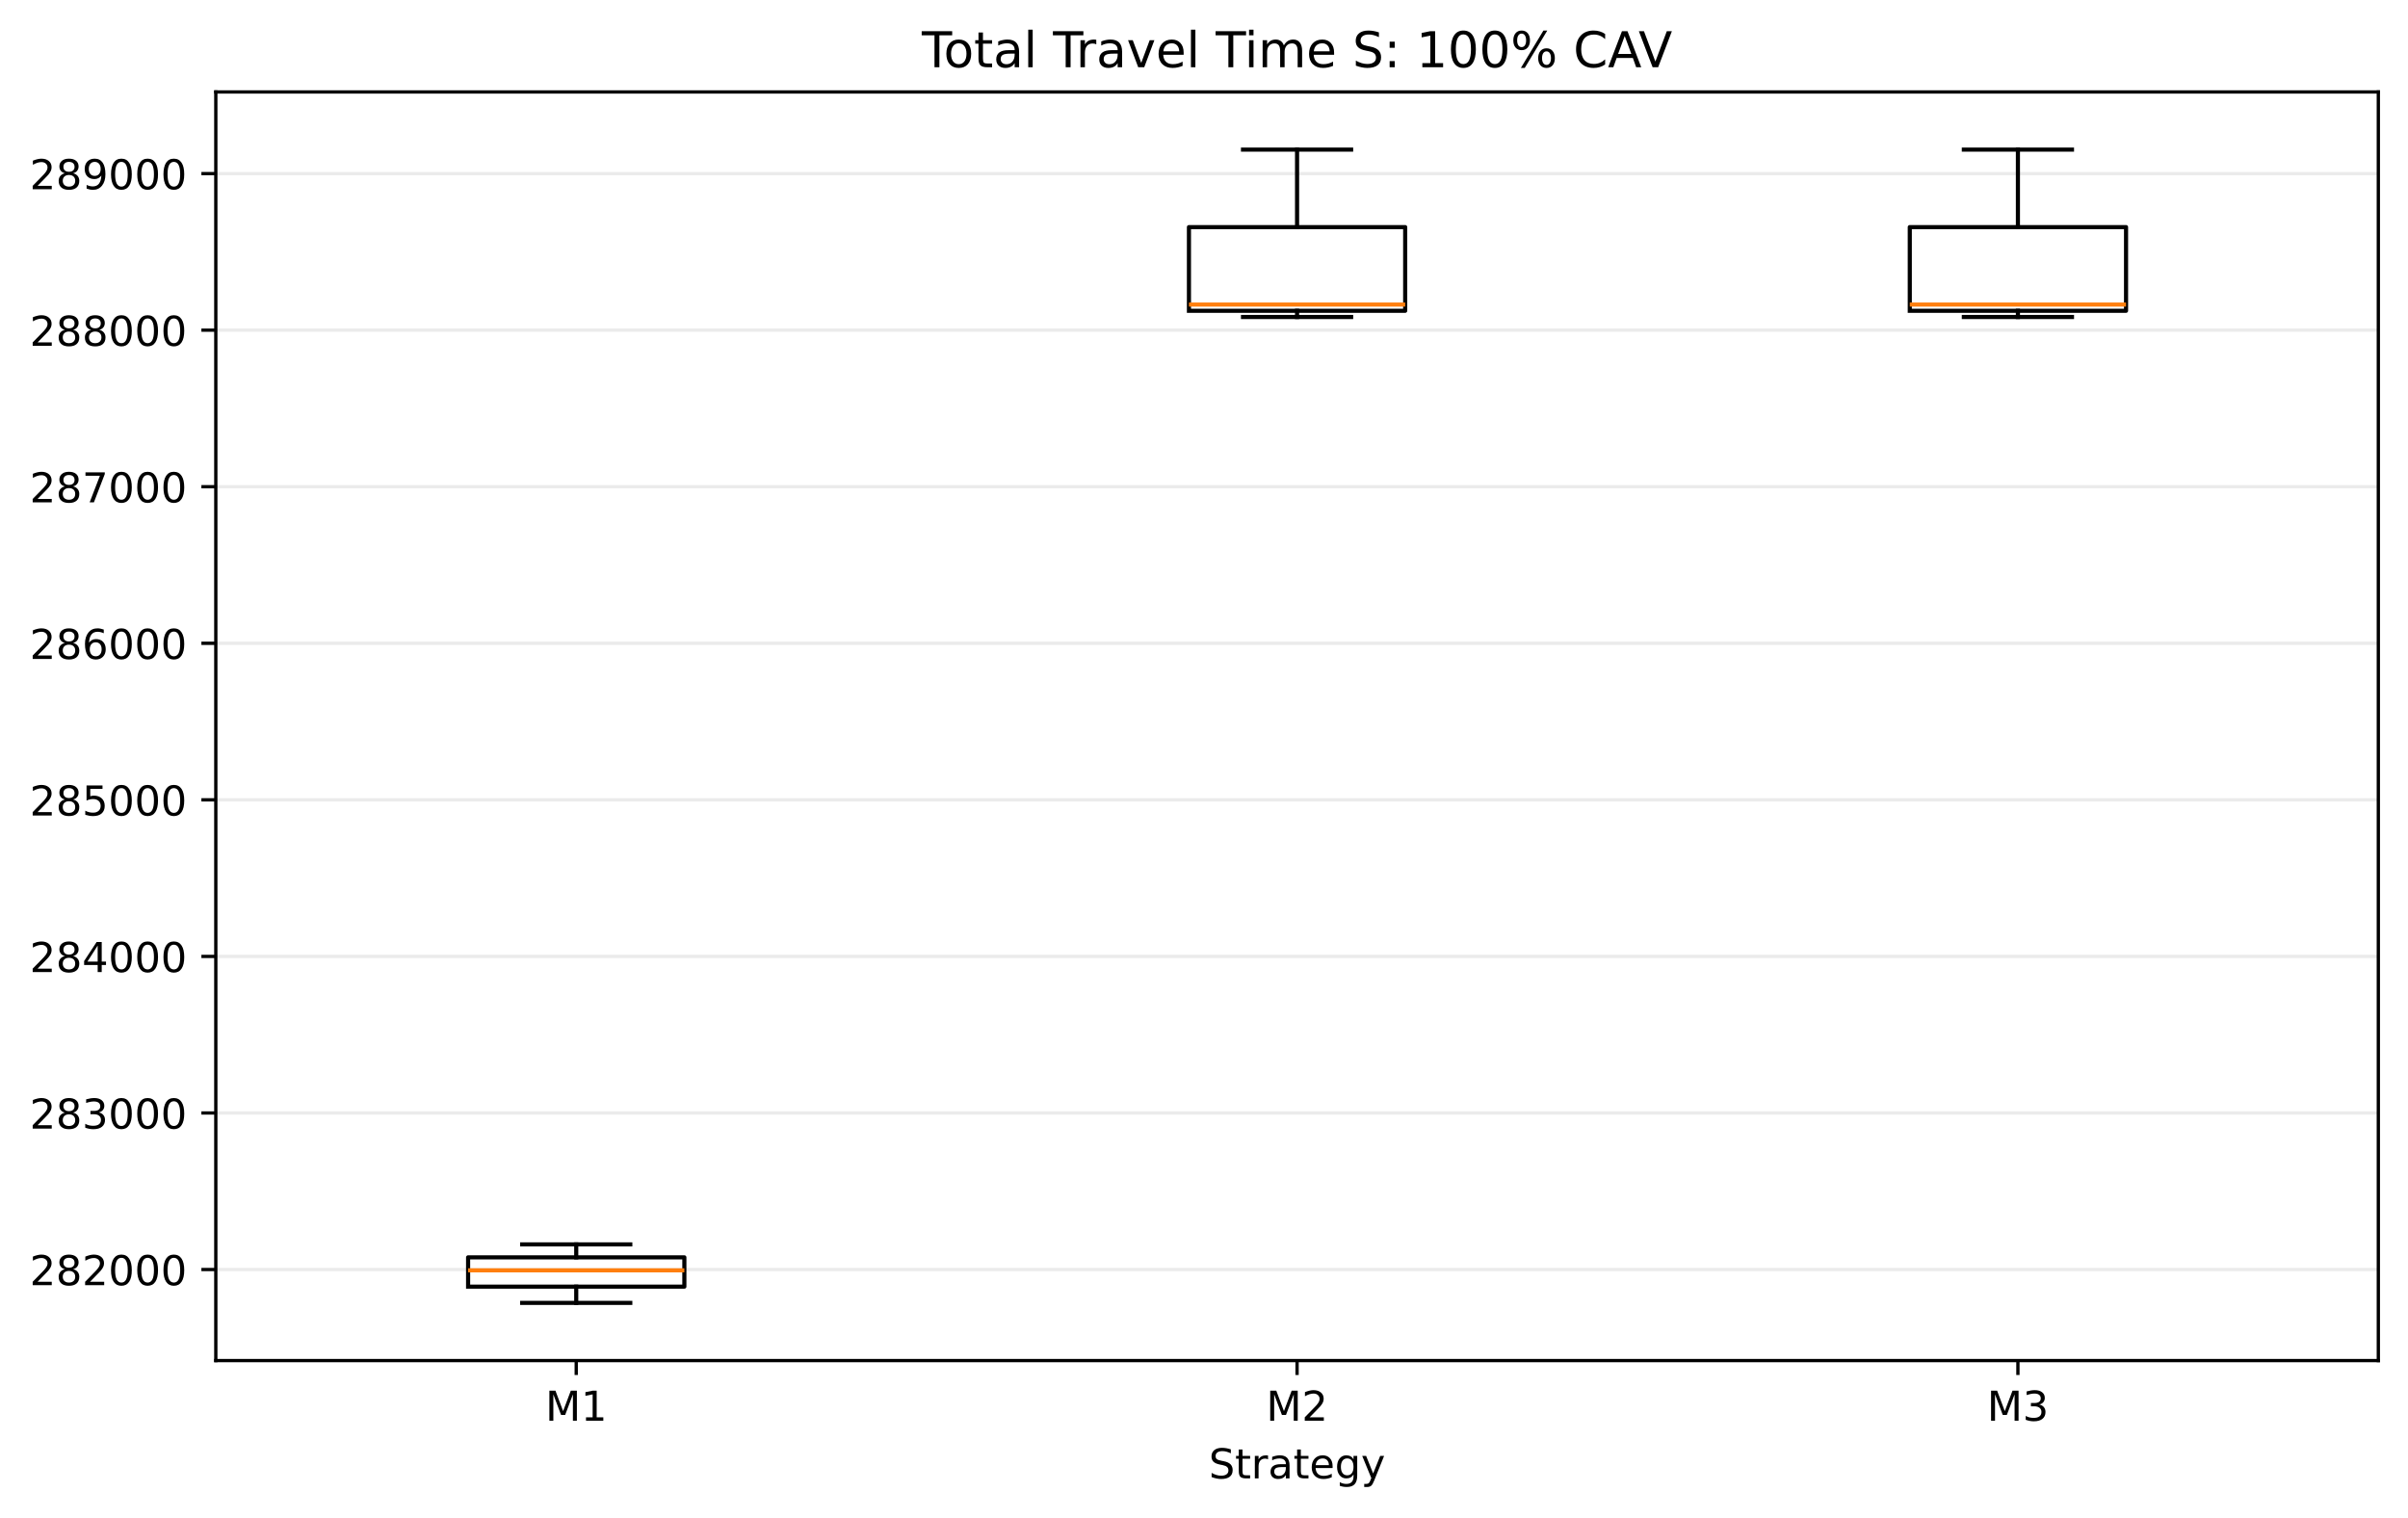
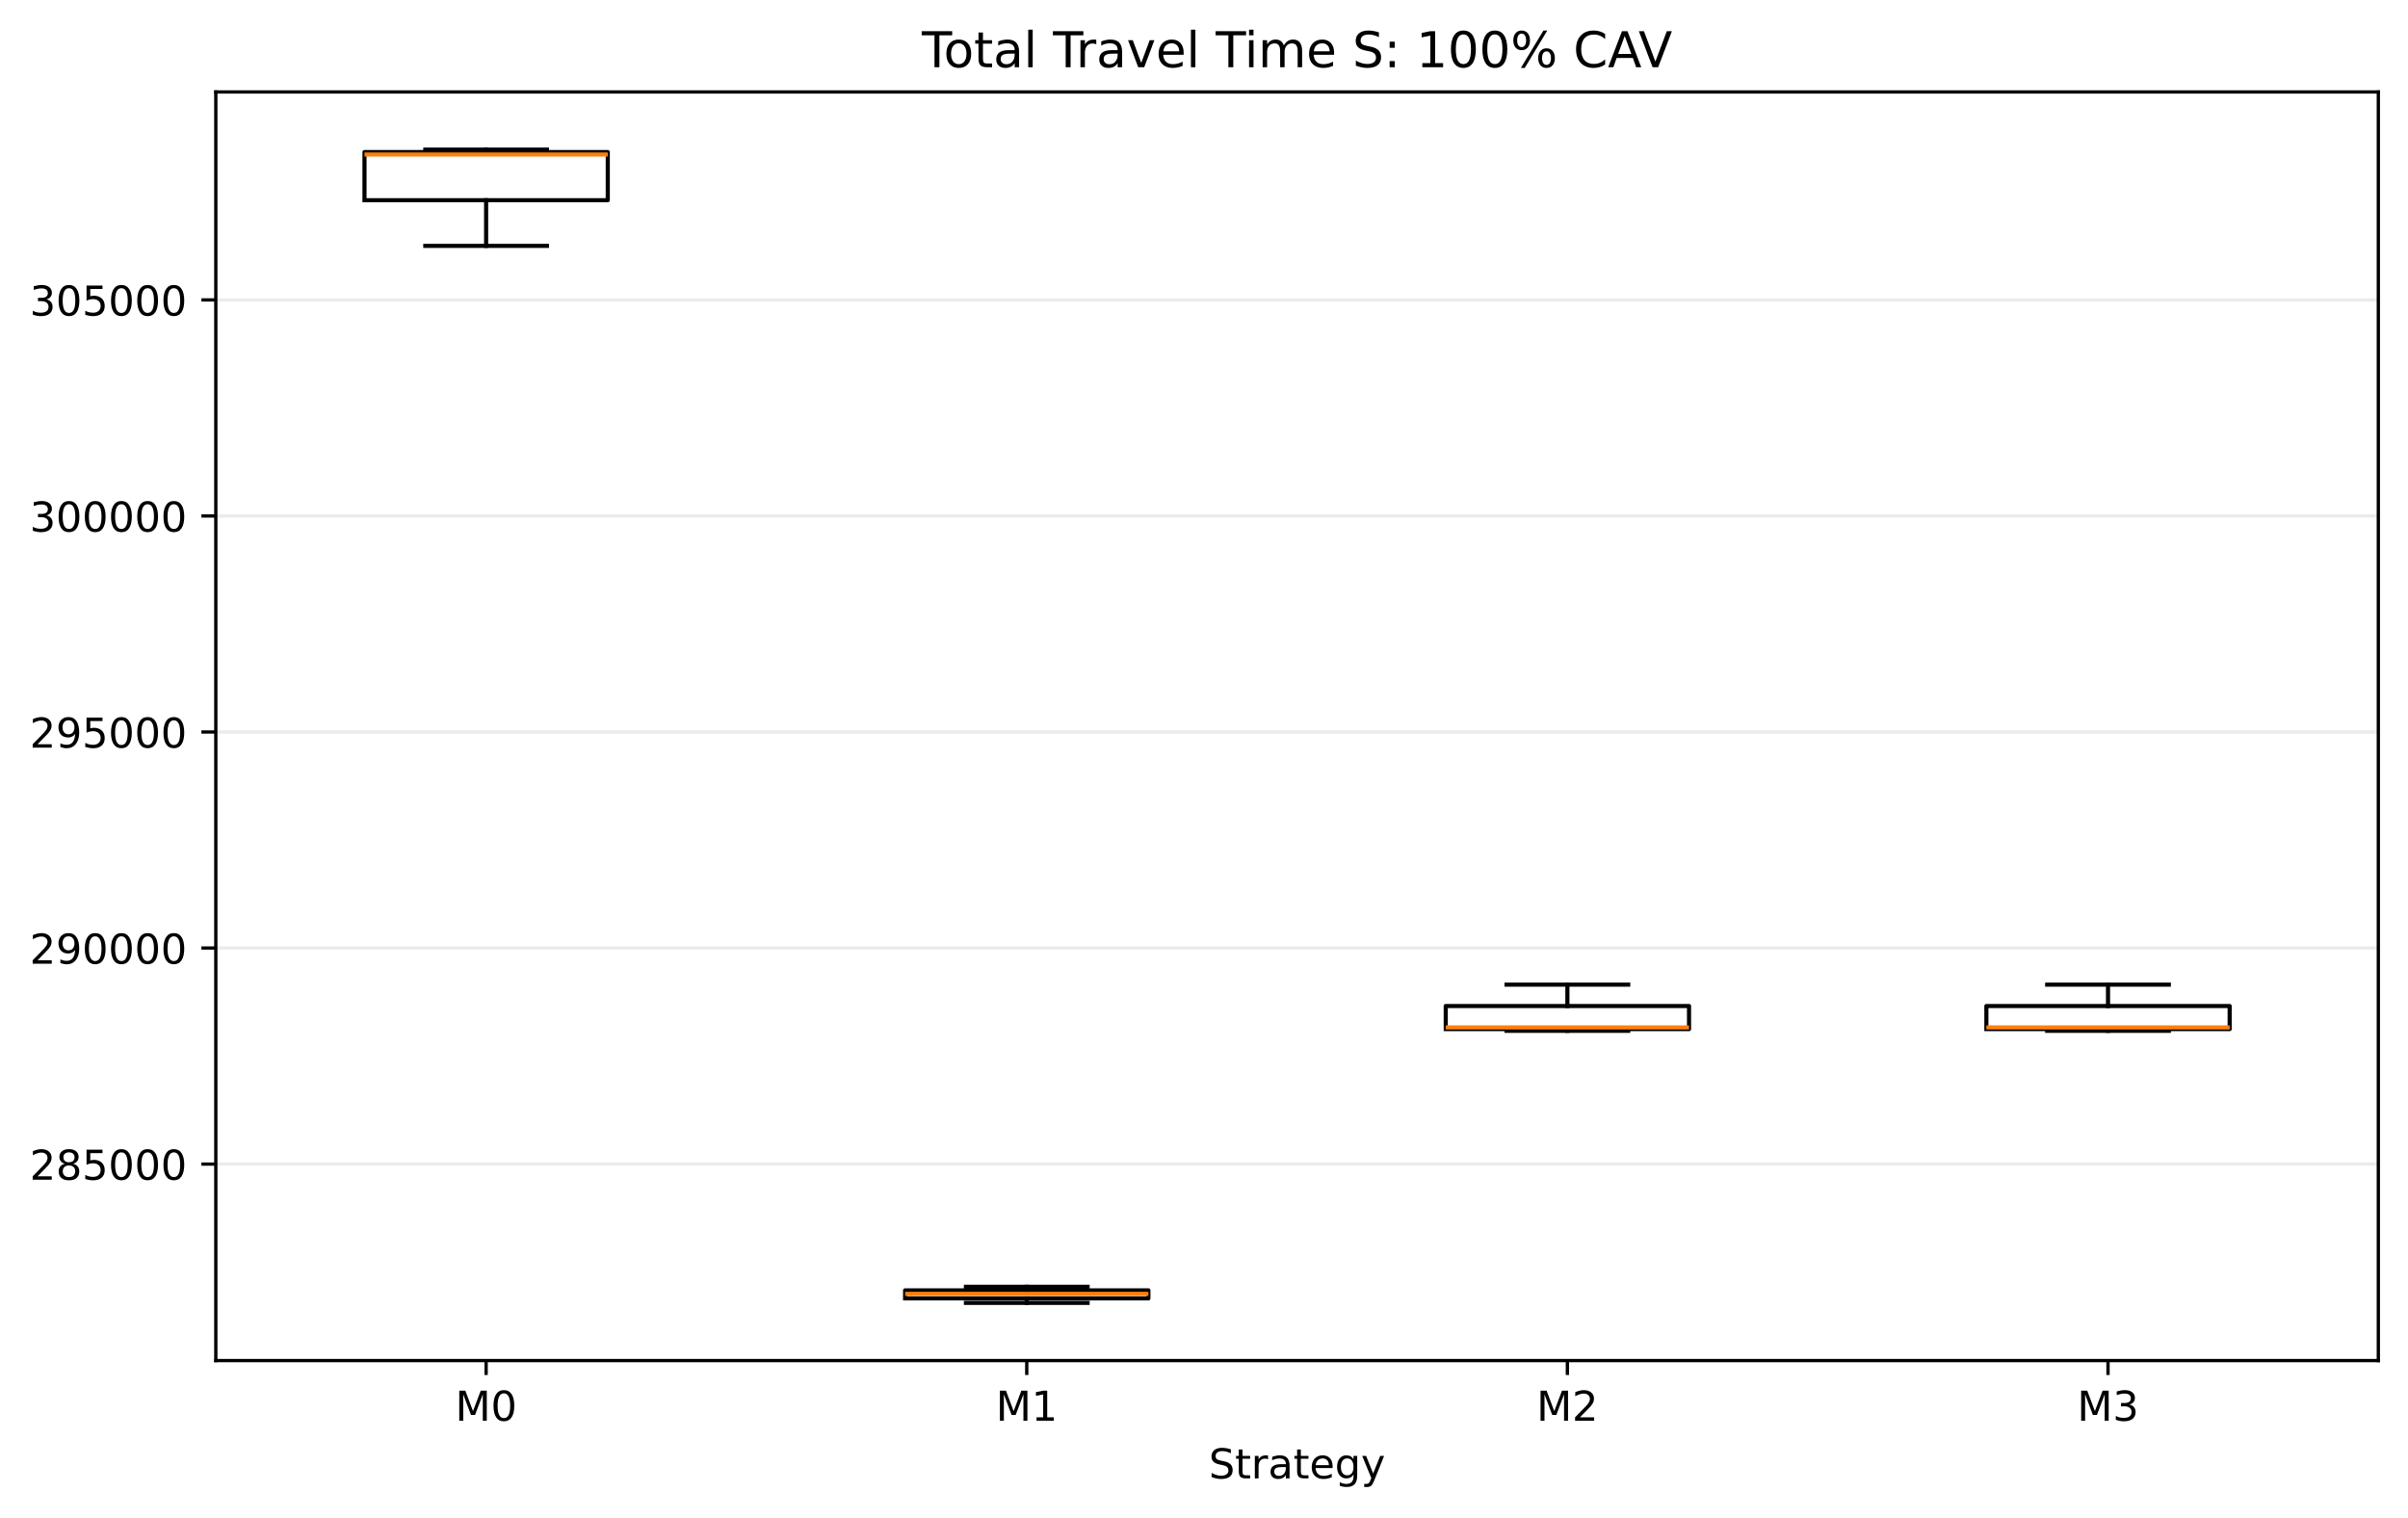
<svg xmlns="http://www.w3.org/2000/svg" xmlns:xlink="http://www.w3.org/1999/xlink" width="584.4pt" height="368.4pt" viewBox="0 0 584.4 368.4" version="1.1">
  <defs>
    <style type="text/css">*{stroke-linejoin: round; stroke-linecap: butt}</style>
  </defs>
  <g id="figure_1">
    <g id="patch_1">
      <path d="M 0 368.4  L 584.4 368.4  L 584.4 0  L 0 0  z " style="fill: #ffffff" />
    </g>
    <g id="axes_1">
      <g id="patch_2">
        <path d="M 52.375 330.2  L 577.2 330.2  L 577.2 22.318  L 52.375 22.318  z " style="fill: #ffffff" />
      </g>
      <g id="matplotlib.axis_1">
        <g id="xtick_1">
          <g id="line2d_1">
            <defs>
-               <path id="mdc17bf2f24" d="M 0 0  L 0 3.5  " style="stroke: #000000; stroke-width: 0.8" />
+               <path id="m4b71c9ece1" d="M 0 0  L 0 3.5  " style="stroke: #000000; stroke-width: 0.8" />
            </defs>
            <g>
-               <use xlink:href="#mdc17bf2f24" x="139.846" y="330.2" style="stroke: #000000; stroke-width: 0.8" />
+               <use xlink:href="#m4b71c9ece1" x="117.978" y="330.2" style="stroke: #000000; stroke-width: 0.8" />
            </g>
          </g>
          <g id="text_1">
-             <g transform="translate(132.3504 344.7972) scale(0.1 -0.1)">
+             <g transform="translate(110.4828 344.7972) scale(0.1 -0.1)">
              <defs>
                <path id="DejaVuSans-30" d="M 628 4666  L 1569 4666  L 2759 1491  L 3956 4666  L 4897 4666  L 4897 0  L 4281 0  L 4281 4097  L 3078 897  L 2444 897  L 1241 4097  L 1241 0  L 628 0  L 628 4666  z " transform="scale(0.015625)" />
+                 <path id="DejaVuSans-13" d="M 2034 4250  Q 1547 4250 1301 3770  Q 1056 3291 1056 2328  Q 1056 1369 1301 889  Q 1547 409 2034 409  Q 2525 409 2770 889  Q 3016 1369 3016 2328  Q 3016 3291 2770 3770  Q 2525 4250 2034 4250  z M 2034 4750  Q 2819 4750 3233 4129  Q 3647 3509 3647 2328  Q 3647 1150 3233 529  Q 2819 -91 2034 -91  Q 1250 -91 836 529  Q 422 1150 422 2328  Q 422 3509 836 4129  Q 1250 4750 2034 4750  z " transform="scale(0.015625)" />
+               </defs>
+               <use xlink:href="#DejaVuSans-30" />
+               <use xlink:href="#DejaVuSans-13" transform="translate(86.28125 0)" />
+             </g>
+           </g>
+         </g>
+         <g id="xtick_2">
+           <g id="line2d_2">
+             <g>
+               <use xlink:href="#m4b71c9ece1" x="249.184" y="330.2" style="stroke: #000000; stroke-width: 0.8" />
+             </g>
+           </g>
+           <g id="text_2">
+             <g transform="translate(241.6889 344.7972) scale(0.1 -0.1)">
+               <defs>
                <path id="DejaVuSans-14" d="M 794 531  L 1825 531  L 1825 4091  L 703 3866  L 703 4441  L 1819 4666  L 2450 4666  L 2450 531  L 3481 531  L 3481 0  L 794 0  L 794 531  z " transform="scale(0.015625)" />
              </defs>
              <use xlink:href="#DejaVuSans-30" />
              <use xlink:href="#DejaVuSans-14" transform="translate(86.28125 0)" />
            </g>
          </g>
        </g>
-         <g id="xtick_2">
-           <g id="line2d_2">
-             <g>
-               <use xlink:href="#mdc17bf2f24" x="314.787" y="330.2" style="stroke: #000000; stroke-width: 0.8" />
-             </g>
-           </g>
-           <g id="text_2">
-             <g transform="translate(307.2919 344.7972) scale(0.1 -0.1)">
+         <g id="xtick_3">
+           <g id="line2d_3">
+             <g>
+               <use xlink:href="#m4b71c9ece1" x="380.39" y="330.2" style="stroke: #000000; stroke-width: 0.8" />
+             </g>
+           </g>
+           <g id="text_3">
+             <g transform="translate(372.895 344.7972) scale(0.1 -0.1)">
              <defs>
                <path id="DejaVuSans-15" d="M 1228 531  L 3431 531  L 3431 0  L 469 0  L 469 531  Q 828 903 1448 1529  Q 2069 2156 2228 2338  Q 2531 2678 2651 2914  Q 2772 3150 2772 3378  Q 2772 3750 2511 3984  Q 2250 4219 1831 4219  Q 1534 4219 1204 4116  Q 875 4013 500 3803  L 500 4441  Q 881 4594 1212 4672  Q 1544 4750 1819 4750  Q 2544 4750 2975 4387  Q 3406 4025 3406 3419  Q 3406 3131 3298 2873  Q 3191 2616 2906 2266  Q 2828 2175 2409 1742  Q 1991 1309 1228 531  z " transform="scale(0.015625)" />
              </defs>
              <use xlink:href="#DejaVuSans-30" />
              <use xlink:href="#DejaVuSans-15" transform="translate(86.28125 0)" />
            </g>
          </g>
        </g>
-         <g id="xtick_3">
-           <g id="line2d_3">
-             <g>
-               <use xlink:href="#mdc17bf2f24" x="489.729" y="330.2" style="stroke: #000000; stroke-width: 0.8" />
-             </g>
-           </g>
-           <g id="text_3">
-             <g transform="translate(482.2335 344.7972) scale(0.1 -0.1)">
+         <g id="xtick_4">
+           <g id="line2d_4">
+             <g>
+               <use xlink:href="#m4b71c9ece1" x="511.596" y="330.2" style="stroke: #000000; stroke-width: 0.8" />
+             </g>
+           </g>
+           <g id="text_4">
+             <g transform="translate(504.1011 344.7972) scale(0.1 -0.1)">
              <defs>
                <path id="DejaVuSans-16" d="M 2597 2516  Q 3050 2419 3304 2112  Q 3559 1806 3559 1356  Q 3559 666 3084 287  Q 2609 -91 1734 -91  Q 1441 -91 1130 -33  Q 819 25 488 141  L 488 750  Q 750 597 1062 519  Q 1375 441 1716 441  Q 2309 441 2620 675  Q 2931 909 2931 1356  Q 2931 1769 2642 2001  Q 2353 2234 1838 2234  L 1294 2234  L 1294 2753  L 1863 2753  Q 2328 2753 2575 2939  Q 2822 3125 2822 3475  Q 2822 3834 2567 4026  Q 2313 4219 1838 4219  Q 1578 4219 1281 4162  Q 984 4106 628 3988  L 628 4550  Q 988 4650 1302 4700  Q 1616 4750 1894 4750  Q 2613 4750 3031 4423  Q 3450 4097 3450 3541  Q 3450 3153 3228 2886  Q 3006 2619 2597 2516  z " transform="scale(0.015625)" />
              </defs>
              <use xlink:href="#DejaVuSans-30" />
              <use xlink:href="#DejaVuSans-16" transform="translate(86.28125 0)" />
            </g>
          </g>
        </g>
-         <g id="text_4">
+         <g id="text_5">
          <g transform="translate(293.363 358.7972) scale(0.1 -0.1)">
            <defs>
              <path id="DejaVuSans-36" d="M 3425 4513  L 3425 3897  Q 3066 4069 2747 4153  Q 2428 4238 2131 4238  Q 1616 4238 1336 4038  Q 1056 3838 1056 3469  Q 1056 3159 1242 3001  Q 1428 2844 1947 2747  L 2328 2669  Q 3034 2534 3370 2195  Q 3706 1856 3706 1288  Q 3706 609 3251 259  Q 2797 -91 1919 -91  Q 1588 -91 1214 -16  Q 841 59 441 206  L 441 856  Q 825 641 1194 531  Q 1563 422 1919 422  Q 2459 422 2753 634  Q 3047 847 3047 1241  Q 3047 1584 2836 1778  Q 2625 1972 2144 2069  L 1759 2144  Q 1053 2284 737 2584  Q 422 2884 422 3419  Q 422 4038 858 4394  Q 1294 4750 2059 4750  Q 2388 4750 2728 4690  Q 3069 4631 3425 4513  z " transform="scale(0.015625)" />
              <path id="DejaVuSans-57" d="M 1172 4494  L 1172 3500  L 2356 3500  L 2356 3053  L 1172 3053  L 1172 1153  Q 1172 725 1289 603  Q 1406 481 1766 481  L 2356 481  L 2356 0  L 1766 0  Q 1100 0 847 248  Q 594 497 594 1153  L 594 3053  L 172 3053  L 172 3500  L 594 3500  L 594 4494  L 1172 4494  z " transform="scale(0.015625)" />
              <path id="DejaVuSans-55" d="M 2631 2963  Q 2534 3019 2420 3045  Q 2306 3072 2169 3072  Q 1681 3072 1420 2755  Q 1159 2438 1159 1844  L 1159 0  L 581 0  L 581 3500  L 1159 3500  L 1159 2956  Q 1341 3275 1631 3429  Q 1922 3584 2338 3584  Q 2397 3584 2469 3576  Q 2541 3569 2628 3553  L 2631 2963  z " transform="scale(0.015625)" />
              <path id="DejaVuSans-44" d="M 2194 1759  Q 1497 1759 1228 1600  Q 959 1441 959 1056  Q 959 750 1161 570  Q 1363 391 1709 391  Q 2188 391 2477 730  Q 2766 1069 2766 1631  L 2766 1759  L 2194 1759  z M 3341 1997  L 3341 0  L 2766 0  L 2766 531  Q 2569 213 2275 61  Q 1981 -91 1556 -91  Q 1019 -91 701 211  Q 384 513 384 1019  Q 384 1609 779 1909  Q 1175 2209 1959 2209  L 2766 2209  L 2766 2266  Q 2766 2663 2505 2880  Q 2244 3097 1772 3097  Q 1472 3097 1187 3025  Q 903 2953 641 2809  L 641 3341  Q 956 3463 1253 3523  Q 1550 3584 1831 3584  Q 2591 3584 2966 3190  Q 3341 2797 3341 1997  z " transform="scale(0.015625)" />
              <path id="DejaVuSans-48" d="M 3597 1894  L 3597 1613  L 953 1613  Q 991 1019 1311 708  Q 1631 397 2203 397  Q 2534 397 2845 478  Q 3156 559 3463 722  L 3463 178  Q 3153 47 2828 -22  Q 2503 -91 2169 -91  Q 1331 -91 842 396  Q 353 884 353 1716  Q 353 2575 817 3079  Q 1281 3584 2069 3584  Q 2775 3584 3186 3129  Q 3597 2675 3597 1894  z M 3022 2063  Q 3016 2534 2758 2815  Q 2500 3097 2075 3097  Q 1594 3097 1305 2825  Q 1016 2553 972 2059  L 3022 2063  z " transform="scale(0.015625)" />
              <path id="DejaVuSans-4a" d="M 2906 1791  Q 2906 2416 2648 2759  Q 2391 3103 1925 3103  Q 1463 3103 1205 2759  Q 947 2416 947 1791  Q 947 1169 1205 825  Q 1463 481 1925 481  Q 2391 481 2648 825  Q 2906 1169 2906 1791  z M 3481 434  Q 3481 -459 3084 -895  Q 2688 -1331 1869 -1331  Q 1566 -1331 1297 -1286  Q 1028 -1241 775 -1147  L 775 -588  Q 1028 -725 1275 -790  Q 1522 -856 1778 -856  Q 2344 -856 2625 -561  Q 2906 -266 2906 331  L 2906 616  Q 2728 306 2450 153  Q 2172 0 1784 0  Q 1141 0 747 490  Q 353 981 353 1791  Q 353 2603 747 3093  Q 1141 3584 1784 3584  Q 2172 3584 2450 3431  Q 2728 3278 2906 2969  L 2906 3500  L 3481 3500  L 3481 434  z " transform="scale(0.015625)" />
              <path id="DejaVuSans-5c" d="M 2059 -325  Q 1816 -950 1584 -1140  Q 1353 -1331 966 -1331  L 506 -1331  L 506 -850  L 844 -850  Q 1081 -850 1212 -737  Q 1344 -625 1503 -206  L 1606 56  L 191 3500  L 800 3500  L 1894 763  L 2988 3500  L 3597 3500  L 2059 -325  z " transform="scale(0.015625)" />
            </defs>
            <use xlink:href="#DejaVuSans-36" />
            <use xlink:href="#DejaVuSans-57" transform="translate(63.48438 0)" />
            <use xlink:href="#DejaVuSans-55" transform="translate(102.6875 0)" />
            <use xlink:href="#DejaVuSans-44" transform="translate(143.7969 0)" />
            <use xlink:href="#DejaVuSans-57" transform="translate(205.0781 0)" />
            <use xlink:href="#DejaVuSans-48" transform="translate(244.2812 0)" />
            <use xlink:href="#DejaVuSans-4a" transform="translate(305.8125 0)" />
            <use xlink:href="#DejaVuSans-5c" transform="translate(369.2969 0)" />
          </g>
        </g>
      </g>
      <g id="matplotlib.axis_2">
        <g id="ytick_1">
-           <g id="line2d_4">
-             <path d="M 52.375 308.104  L 577.2 308.104  " clip-path="url(#p8e5285bf20)" style="fill: none; stroke: #b0b0b0; stroke-opacity: 0.25; stroke-width: 0.8; stroke-linecap: square" />
-           </g>
          <g id="line2d_5">
+             <path d="M 52.375 282.511  L 577.2 282.511  " clip-path="url(#pd76d0dee47)" style="fill: none; stroke: #b0b0b0; stroke-opacity: 0.25; stroke-width: 0.8; stroke-linecap: square" />
+           </g>
+           <g id="line2d_6">
            <defs>
-               <path id="m9ca80aa35e" d="M 0 0  L -3.5 0  " style="stroke: #000000; stroke-width: 0.8" />
+               <path id="m7d8907fee6" d="M 0 0  L -3.5 0  " style="stroke: #000000; stroke-width: 0.8" />
            </defs>
            <g>
-               <use xlink:href="#m9ca80aa35e" x="52.375" y="308.104" style="stroke: #000000; stroke-width: 0.8" />
-             </g>
-           </g>
-           <g id="text_5">
-             <g transform="translate(7.2 311.9029) scale(0.1 -0.1)">
+               <use xlink:href="#m7d8907fee6" x="52.375" y="282.511" style="stroke: #000000; stroke-width: 0.8" />
+             </g>
+           </g>
+           <g id="text_6">
+             <g transform="translate(7.2 286.3094) scale(0.1 -0.1)">
              <defs>
                <path id="DejaVuSans-1b" d="M 2034 2216  Q 1584 2216 1326 1975  Q 1069 1734 1069 1313  Q 1069 891 1326 650  Q 1584 409 2034 409  Q 2484 409 2743 651  Q 3003 894 3003 1313  Q 3003 1734 2745 1975  Q 2488 2216 2034 2216  z M 1403 2484  Q 997 2584 770 2862  Q 544 3141 544 3541  Q 544 4100 942 4425  Q 1341 4750 2034 4750  Q 2731 4750 3128 4425  Q 3525 4100 3525 3541  Q 3525 3141 3298 2862  Q 3072 2584 2669 2484  Q 3125 2378 3379 2068  Q 3634 1759 3634 1313  Q 3634 634 3220 271  Q 2806 -91 2034 -91  Q 1263 -91 848 271  Q 434 634 434 1313  Q 434 1759 690 2068  Q 947 2378 1403 2484  z M 1172 3481  Q 1172 3119 1398 2916  Q 1625 2713 2034 2713  Q 2441 2713 2670 2916  Q 2900 3119 2900 3481  Q 2900 3844 2670 4047  Q 2441 4250 2034 4250  Q 1625 4250 1398 4047  Q 1172 3844 1172 3481  z " transform="scale(0.015625)" />
-                 <path id="DejaVuSans-13" d="M 2034 4250  Q 1547 4250 1301 3770  Q 1056 3291 1056 2328  Q 1056 1369 1301 889  Q 1547 409 2034 409  Q 2525 409 2770 889  Q 3016 1369 3016 2328  Q 3016 3291 2770 3770  Q 2525 4250 2034 4250  z M 2034 4750  Q 2819 4750 3233 4129  Q 3647 3509 3647 2328  Q 3647 1150 3233 529  Q 2819 -91 2034 -91  Q 1250 -91 836 529  Q 422 1150 422 2328  Q 422 3509 836 4129  Q 1250 4750 2034 4750  z " transform="scale(0.015625)" />
-               </defs>
-               <use xlink:href="#DejaVuSans-15" />
-               <use xlink:href="#DejaVuSans-1b" transform="translate(63.625 0)" />
-               <use xlink:href="#DejaVuSans-15" transform="translate(127.25 0)" />
-               <use xlink:href="#DejaVuSans-13" transform="translate(190.875 0)" />
-               <use xlink:href="#DejaVuSans-13" transform="translate(254.5 0)" />
-               <use xlink:href="#DejaVuSans-13" transform="translate(318.125 0)" />
-             </g>
-           </g>
-         </g>
-         <g id="ytick_2">
-           <g id="line2d_6">
-             <path d="M 52.375 270.108  L 577.2 270.108  " clip-path="url(#p8e5285bf20)" style="fill: none; stroke: #b0b0b0; stroke-opacity: 0.25; stroke-width: 0.8; stroke-linecap: square" />
-           </g>
-           <g id="line2d_7">
-             <g>
-               <use xlink:href="#m9ca80aa35e" x="52.375" y="270.108" style="stroke: #000000; stroke-width: 0.8" />
-             </g>
-           </g>
-           <g id="text_6">
-             <g transform="translate(7.2 273.9066) scale(0.1 -0.1)">
-               <use xlink:href="#DejaVuSans-15" />
-               <use xlink:href="#DejaVuSans-1b" transform="translate(63.625 0)" />
-               <use xlink:href="#DejaVuSans-16" transform="translate(127.25 0)" />
-               <use xlink:href="#DejaVuSans-13" transform="translate(190.875 0)" />
-               <use xlink:href="#DejaVuSans-13" transform="translate(254.5 0)" />
-               <use xlink:href="#DejaVuSans-13" transform="translate(318.125 0)" />
-             </g>
-           </g>
-         </g>
-         <g id="ytick_3">
-           <g id="line2d_8">
-             <path d="M 52.375 232.111  L 577.2 232.111  " clip-path="url(#p8e5285bf20)" style="fill: none; stroke: #b0b0b0; stroke-opacity: 0.25; stroke-width: 0.8; stroke-linecap: square" />
-           </g>
-           <g id="line2d_9">
-             <g>
-               <use xlink:href="#m9ca80aa35e" x="52.375" y="232.111" style="stroke: #000000; stroke-width: 0.8" />
-             </g>
-           </g>
-           <g id="text_7">
-             <g transform="translate(7.2 235.9103) scale(0.1 -0.1)">
-               <defs>
-                 <path id="DejaVuSans-17" d="M 2419 4116  L 825 1625  L 2419 1625  L 2419 4116  z M 2253 4666  L 3047 4666  L 3047 1625  L 3713 1625  L 3713 1100  L 3047 1100  L 3047 0  L 2419 0  L 2419 1100  L 313 1100  L 313 1709  L 2253 4666  z " transform="scale(0.015625)" />
-               </defs>
-               <use xlink:href="#DejaVuSans-15" />
-               <use xlink:href="#DejaVuSans-1b" transform="translate(63.625 0)" />
-               <use xlink:href="#DejaVuSans-17" transform="translate(127.25 0)" />
-               <use xlink:href="#DejaVuSans-13" transform="translate(190.875 0)" />
-               <use xlink:href="#DejaVuSans-13" transform="translate(254.5 0)" />
-               <use xlink:href="#DejaVuSans-13" transform="translate(318.125 0)" />
-             </g>
-           </g>
-         </g>
-         <g id="ytick_4">
-           <g id="line2d_10">
-             <path d="M 52.375 194.115  L 577.2 194.115  " clip-path="url(#p8e5285bf20)" style="fill: none; stroke: #b0b0b0; stroke-opacity: 0.25; stroke-width: 0.8; stroke-linecap: square" />
-           </g>
-           <g id="line2d_11">
-             <g>
-               <use xlink:href="#m9ca80aa35e" x="52.375" y="194.115" style="stroke: #000000; stroke-width: 0.8" />
-             </g>
-           </g>
-           <g id="text_8">
-             <g transform="translate(7.2 197.914) scale(0.1 -0.1)">
-               <defs>
                <path id="DejaVuSans-18" d="M 691 4666  L 3169 4666  L 3169 4134  L 1269 4134  L 1269 2991  Q 1406 3038 1543 3061  Q 1681 3084 1819 3084  Q 2600 3084 3056 2656  Q 3513 2228 3513 1497  Q 3513 744 3044 326  Q 2575 -91 1722 -91  Q 1428 -91 1123 -41  Q 819 9 494 109  L 494 744  Q 775 591 1075 516  Q 1375 441 1709 441  Q 2250 441 2565 725  Q 2881 1009 2881 1497  Q 2881 1984 2565 2268  Q 2250 2553 1709 2553  Q 1456 2553 1204 2497  Q 953 2441 691 2322  L 691 4666  z " transform="scale(0.015625)" />
              </defs>
              <use xlink:href="#DejaVuSans-15" />
              <use xlink:href="#DejaVuSans-1b" transform="translate(63.625 0)" />
              <use xlink:href="#DejaVuSans-18" transform="translate(127.25 0)" />
              <use xlink:href="#DejaVuSans-13" transform="translate(190.875 0)" />
              <use xlink:href="#DejaVuSans-13" transform="translate(254.5 0)" />
              <use xlink:href="#DejaVuSans-13" transform="translate(318.125 0)" />
            </g>
          </g>
        </g>
+         <g id="ytick_2">
+           <g id="line2d_7">
+             <path d="M 52.375 230.079  L 577.2 230.079  " clip-path="url(#pd76d0dee47)" style="fill: none; stroke: #b0b0b0; stroke-opacity: 0.25; stroke-width: 0.8; stroke-linecap: square" />
+           </g>
+           <g id="line2d_8">
+             <g>
+               <use xlink:href="#m7d8907fee6" x="52.375" y="230.079" style="stroke: #000000; stroke-width: 0.8" />
+             </g>
+           </g>
+           <g id="text_7">
+             <g transform="translate(7.2 233.8782) scale(0.1 -0.1)">
+               <defs>
+                 <path id="DejaVuSans-1c" d="M 703 97  L 703 672  Q 941 559 1184 500  Q 1428 441 1663 441  Q 2288 441 2617 861  Q 2947 1281 2994 2138  Q 2813 1869 2534 1725  Q 2256 1581 1919 1581  Q 1219 1581 811 2004  Q 403 2428 403 3163  Q 403 3881 828 4315  Q 1253 4750 1959 4750  Q 2769 4750 3195 4129  Q 3622 3509 3622 2328  Q 3622 1225 3098 567  Q 2575 -91 1691 -91  Q 1453 -91 1209 -44  Q 966 3 703 97  z M 1959 2075  Q 2384 2075 2632 2365  Q 2881 2656 2881 3163  Q 2881 3666 2632 3958  Q 2384 4250 1959 4250  Q 1534 4250 1286 3958  Q 1038 3666 1038 3163  Q 1038 2656 1286 2365  Q 1534 2075 1959 2075  z " transform="scale(0.015625)" />
+               </defs>
+               <use xlink:href="#DejaVuSans-15" />
+               <use xlink:href="#DejaVuSans-1c" transform="translate(63.625 0)" />
+               <use xlink:href="#DejaVuSans-13" transform="translate(127.25 0)" />
+               <use xlink:href="#DejaVuSans-13" transform="translate(190.875 0)" />
+               <use xlink:href="#DejaVuSans-13" transform="translate(254.5 0)" />
+               <use xlink:href="#DejaVuSans-13" transform="translate(318.125 0)" />
+             </g>
+           </g>
+         </g>
+         <g id="ytick_3">
+           <g id="line2d_9">
+             <path d="M 52.375 177.648  L 577.2 177.648  " clip-path="url(#pd76d0dee47)" style="fill: none; stroke: #b0b0b0; stroke-opacity: 0.25; stroke-width: 0.8; stroke-linecap: square" />
+           </g>
+           <g id="line2d_10">
+             <g>
+               <use xlink:href="#m7d8907fee6" x="52.375" y="177.648" style="stroke: #000000; stroke-width: 0.8" />
+             </g>
+           </g>
+           <g id="text_8">
+             <g transform="translate(7.2 181.4471) scale(0.1 -0.1)">
+               <use xlink:href="#DejaVuSans-15" />
+               <use xlink:href="#DejaVuSans-1c" transform="translate(63.625 0)" />
+               <use xlink:href="#DejaVuSans-18" transform="translate(127.25 0)" />
+               <use xlink:href="#DejaVuSans-13" transform="translate(190.875 0)" />
+               <use xlink:href="#DejaVuSans-13" transform="translate(254.5 0)" />
+               <use xlink:href="#DejaVuSans-13" transform="translate(318.125 0)" />
+             </g>
+           </g>
+         </g>
+         <g id="ytick_4">
+           <g id="line2d_11">
+             <path d="M 52.375 125.217  L 577.2 125.217  " clip-path="url(#pd76d0dee47)" style="fill: none; stroke: #b0b0b0; stroke-opacity: 0.25; stroke-width: 0.8; stroke-linecap: square" />
+           </g>
+           <g id="line2d_12">
+             <g>
+               <use xlink:href="#m7d8907fee6" x="52.375" y="125.217" style="stroke: #000000; stroke-width: 0.8" />
+             </g>
+           </g>
+           <g id="text_9">
+             <g transform="translate(7.2 129.0159) scale(0.1 -0.1)">
+               <use xlink:href="#DejaVuSans-16" />
+               <use xlink:href="#DejaVuSans-13" transform="translate(63.625 0)" />
+               <use xlink:href="#DejaVuSans-13" transform="translate(127.25 0)" />
+               <use xlink:href="#DejaVuSans-13" transform="translate(190.875 0)" />
+               <use xlink:href="#DejaVuSans-13" transform="translate(254.5 0)" />
+               <use xlink:href="#DejaVuSans-13" transform="translate(318.125 0)" />
+             </g>
+           </g>
+         </g>
        <g id="ytick_5">
-           <g id="line2d_12">
-             <path d="M 52.375 156.119  L 577.2 156.119  " clip-path="url(#p8e5285bf20)" style="fill: none; stroke: #b0b0b0; stroke-opacity: 0.25; stroke-width: 0.8; stroke-linecap: square" />
-           </g>
          <g id="line2d_13">
-             <g>
-               <use xlink:href="#m9ca80aa35e" x="52.375" y="156.119" style="stroke: #000000; stroke-width: 0.8" />
-             </g>
-           </g>
-           <g id="text_9">
-             <g transform="translate(7.2 159.9177) scale(0.1 -0.1)">
-               <defs>
-                 <path id="DejaVuSans-19" d="M 2113 2584  Q 1688 2584 1439 2293  Q 1191 2003 1191 1497  Q 1191 994 1439 701  Q 1688 409 2113 409  Q 2538 409 2786 701  Q 3034 994 3034 1497  Q 3034 2003 2786 2293  Q 2538 2584 2113 2584  z M 3366 4563  L 3366 3988  Q 3128 4100 2886 4159  Q 2644 4219 2406 4219  Q 1781 4219 1451 3797  Q 1122 3375 1075 2522  Q 1259 2794 1537 2939  Q 1816 3084 2150 3084  Q 2853 3084 3261 2657  Q 3669 2231 3669 1497  Q 3669 778 3244 343  Q 2819 -91 2113 -91  Q 1303 -91 875 529  Q 447 1150 447 2328  Q 447 3434 972 4092  Q 1497 4750 2381 4750  Q 2619 4750 2861 4703  Q 3103 4656 3366 4563  z " transform="scale(0.015625)" />
-               </defs>
-               <use xlink:href="#DejaVuSans-15" />
-               <use xlink:href="#DejaVuSans-1b" transform="translate(63.625 0)" />
-               <use xlink:href="#DejaVuSans-19" transform="translate(127.25 0)" />
-               <use xlink:href="#DejaVuSans-13" transform="translate(190.875 0)" />
-               <use xlink:href="#DejaVuSans-13" transform="translate(254.5 0)" />
-               <use xlink:href="#DejaVuSans-13" transform="translate(318.125 0)" />
-             </g>
-           </g>
-         </g>
-         <g id="ytick_6">
+             <path d="M 52.375 72.786  L 577.2 72.786  " clip-path="url(#pd76d0dee47)" style="fill: none; stroke: #b0b0b0; stroke-opacity: 0.25; stroke-width: 0.8; stroke-linecap: square" />
+           </g>
          <g id="line2d_14">
-             <path d="M 52.375 118.123  L 577.2 118.123  " clip-path="url(#p8e5285bf20)" style="fill: none; stroke: #b0b0b0; stroke-opacity: 0.25; stroke-width: 0.8; stroke-linecap: square" />
-           </g>
-           <g id="line2d_15">
-             <g>
-               <use xlink:href="#m9ca80aa35e" x="52.375" y="118.123" style="stroke: #000000; stroke-width: 0.8" />
+             <g>
+               <use xlink:href="#m7d8907fee6" x="52.375" y="72.786" style="stroke: #000000; stroke-width: 0.8" />
            </g>
          </g>
          <g id="text_10">
-             <g transform="translate(7.2 121.9214) scale(0.1 -0.1)">
-               <defs>
-                 <path id="DejaVuSans-1a" d="M 525 4666  L 3525 4666  L 3525 4397  L 1831 0  L 1172 0  L 2766 4134  L 525 4134  L 525 4666  z " transform="scale(0.015625)" />
-               </defs>
-               <use xlink:href="#DejaVuSans-15" />
-               <use xlink:href="#DejaVuSans-1b" transform="translate(63.625 0)" />
-               <use xlink:href="#DejaVuSans-1a" transform="translate(127.25 0)" />
-               <use xlink:href="#DejaVuSans-13" transform="translate(190.875 0)" />
-               <use xlink:href="#DejaVuSans-13" transform="translate(254.5 0)" />
-               <use xlink:href="#DejaVuSans-13" transform="translate(318.125 0)" />
-             </g>
-           </g>
-         </g>
-         <g id="ytick_7">
-           <g id="line2d_16">
-             <path d="M 52.375 80.126  L 577.2 80.126  " clip-path="url(#p8e5285bf20)" style="fill: none; stroke: #b0b0b0; stroke-opacity: 0.25; stroke-width: 0.8; stroke-linecap: square" />
-           </g>
-           <g id="line2d_17">
-             <g>
-               <use xlink:href="#m9ca80aa35e" x="52.375" y="80.126" style="stroke: #000000; stroke-width: 0.8" />
-             </g>
-           </g>
-           <g id="text_11">
-             <g transform="translate(7.2 83.9251) scale(0.1 -0.1)">
-               <use xlink:href="#DejaVuSans-15" />
-               <use xlink:href="#DejaVuSans-1b" transform="translate(63.625 0)" />
-               <use xlink:href="#DejaVuSans-1b" transform="translate(127.25 0)" />
-               <use xlink:href="#DejaVuSans-13" transform="translate(190.875 0)" />
-               <use xlink:href="#DejaVuSans-13" transform="translate(254.5 0)" />
-               <use xlink:href="#DejaVuSans-13" transform="translate(318.125 0)" />
-             </g>
-           </g>
-         </g>
-         <g id="ytick_8">
-           <g id="line2d_18">
-             <path d="M 52.375 42.13  L 577.2 42.13  " clip-path="url(#p8e5285bf20)" style="fill: none; stroke: #b0b0b0; stroke-opacity: 0.25; stroke-width: 0.8; stroke-linecap: square" />
-           </g>
-           <g id="line2d_19">
-             <g>
-               <use xlink:href="#m9ca80aa35e" x="52.375" y="42.13" style="stroke: #000000; stroke-width: 0.8" />
-             </g>
-           </g>
-           <g id="text_12">
-             <g transform="translate(7.2 45.9288) scale(0.1 -0.1)">
-               <defs>
-                 <path id="DejaVuSans-1c" d="M 703 97  L 703 672  Q 941 559 1184 500  Q 1428 441 1663 441  Q 2288 441 2617 861  Q 2947 1281 2994 2138  Q 2813 1869 2534 1725  Q 2256 1581 1919 1581  Q 1219 1581 811 2004  Q 403 2428 403 3163  Q 403 3881 828 4315  Q 1253 4750 1959 4750  Q 2769 4750 3195 4129  Q 3622 3509 3622 2328  Q 3622 1225 3098 567  Q 2575 -91 1691 -91  Q 1453 -91 1209 -44  Q 966 3 703 97  z M 1959 2075  Q 2384 2075 2632 2365  Q 2881 2656 2881 3163  Q 2881 3666 2632 3958  Q 2384 4250 1959 4250  Q 1534 4250 1286 3958  Q 1038 3666 1038 3163  Q 1038 2656 1286 2365  Q 1534 2075 1959 2075  z " transform="scale(0.015625)" />
-               </defs>
-               <use xlink:href="#DejaVuSans-15" />
-               <use xlink:href="#DejaVuSans-1b" transform="translate(63.625 0)" />
-               <use xlink:href="#DejaVuSans-1c" transform="translate(127.25 0)" />
-               <use xlink:href="#DejaVuSans-13" transform="translate(190.875 0)" />
-               <use xlink:href="#DejaVuSans-13" transform="translate(254.5 0)" />
-               <use xlink:href="#DejaVuSans-13" transform="translate(318.125 0)" />
-             </g>
-           </g>
-         </g>
-       </g>
-       <g id="line2d_20">
-         <path d="M 113.605 312.251  L 166.087 312.251  L 166.087 305.15  L 113.605 305.15  L 113.605 312.251  " clip-path="url(#p8e5285bf20)" style="fill: none; stroke: #000000; stroke-linecap: square" />
-       </g>
+             <g transform="translate(7.2 76.58477) scale(0.1 -0.1)">
+               <use xlink:href="#DejaVuSans-16" />
+               <use xlink:href="#DejaVuSans-13" transform="translate(63.625 0)" />
+               <use xlink:href="#DejaVuSans-18" transform="translate(127.25 0)" />
+               <use xlink:href="#DejaVuSans-13" transform="translate(190.875 0)" />
+               <use xlink:href="#DejaVuSans-13" transform="translate(254.5 0)" />
+               <use xlink:href="#DejaVuSans-13" transform="translate(318.125 0)" />
+             </g>
+           </g>
+         </g>
+       </g>
+       <g id="line2d_15">
+         <path d="M 88.457 48.586  L 147.499 48.586  L 147.499 36.906  L 88.457 36.906  L 88.457 48.586  " clip-path="url(#pd76d0dee47)" style="fill: none; stroke: #000000; stroke-linecap: square" />
+       </g>
+       <g id="line2d_16">
+         <path d="M 117.978 48.586  L 117.978 59.673  " clip-path="url(#pd76d0dee47)" style="fill: none; stroke: #000000; stroke-linecap: square" />
+       </g>
+       <g id="line2d_17">
+         <path d="M 117.978 36.906  L 117.978 36.313  " clip-path="url(#pd76d0dee47)" style="fill: none; stroke: #000000; stroke-linecap: square" />
+       </g>
+       <g id="line2d_18">
+         <path d="M 103.217 59.673  L 132.739 59.673  " clip-path="url(#pd76d0dee47)" style="fill: none; stroke: #000000; stroke-linecap: square" />
+       </g>
+       <g id="line2d_19">
+         <path d="M 103.217 36.313  L 132.739 36.313  " clip-path="url(#pd76d0dee47)" style="fill: none; stroke: #000000; stroke-linecap: square" />
+       </g>
+       <g id="line2d_20" />
      <g id="line2d_21">
-         <path d="M 139.846 312.251  L 139.846 316.205  " clip-path="url(#p8e5285bf20)" style="fill: none; stroke: #000000; stroke-linecap: square" />
+         <path d="M 219.663 315.114  L 278.706 315.114  L 278.706 313.154  L 219.663 313.154  L 219.663 315.114  " clip-path="url(#pd76d0dee47)" style="fill: none; stroke: #000000; stroke-linecap: square" />
      </g>
      <g id="line2d_22">
-         <path d="M 139.846 305.15  L 139.846 302.002  " clip-path="url(#p8e5285bf20)" style="fill: none; stroke: #000000; stroke-linecap: square" />
+         <path d="M 249.184 315.114  L 249.184 316.205  " clip-path="url(#pd76d0dee47)" style="fill: none; stroke: #000000; stroke-linecap: square" />
      </g>
      <g id="line2d_23">
-         <path d="M 126.725 316.205  L 152.966 316.205  " clip-path="url(#p8e5285bf20)" style="fill: none; stroke: #000000; stroke-linecap: square" />
+         <path d="M 249.184 313.154  L 249.184 312.285  " clip-path="url(#pd76d0dee47)" style="fill: none; stroke: #000000; stroke-linecap: square" />
      </g>
      <g id="line2d_24">
-         <path d="M 126.725 302.002  L 152.966 302.002  " clip-path="url(#p8e5285bf20)" style="fill: none; stroke: #000000; stroke-linecap: square" />
-       </g>
-       <g id="line2d_25" />
-       <g id="line2d_26">
-         <path d="M 288.546 75.424  L 341.028 75.424  L 341.028 55.115  L 288.546 55.115  L 288.546 75.424  " clip-path="url(#p8e5285bf20)" style="fill: none; stroke: #000000; stroke-linecap: square" />
-       </g>
+         <path d="M 234.424 316.205  L 263.945 316.205  " clip-path="url(#pd76d0dee47)" style="fill: none; stroke: #000000; stroke-linecap: square" />
+       </g>
+       <g id="line2d_25">
+         <path d="M 234.424 312.285  L 263.945 312.285  " clip-path="url(#pd76d0dee47)" style="fill: none; stroke: #000000; stroke-linecap: square" />
+       </g>
+       <g id="line2d_26" />
      <g id="line2d_27">
-         <path d="M 314.787 75.424  L 314.787 76.931  " clip-path="url(#p8e5285bf20)" style="fill: none; stroke: #000000; stroke-linecap: square" />
+         <path d="M 350.869 249.754  L 409.912 249.754  L 409.912 244.149  L 350.869 244.149  L 350.869 249.754  " clip-path="url(#pd76d0dee47)" style="fill: none; stroke: #000000; stroke-linecap: square" />
      </g>
      <g id="line2d_28">
-         <path d="M 314.787 55.115  L 314.787 36.313  " clip-path="url(#p8e5285bf20)" style="fill: none; stroke: #000000; stroke-linecap: square" />
+         <path d="M 380.39 249.754  L 380.39 250.17  " clip-path="url(#pd76d0dee47)" style="fill: none; stroke: #000000; stroke-linecap: square" />
      </g>
      <g id="line2d_29">
-         <path d="M 301.667 76.931  L 327.908 76.931  " clip-path="url(#p8e5285bf20)" style="fill: none; stroke: #000000; stroke-linecap: square" />
+         <path d="M 380.39 244.149  L 380.39 238.96  " clip-path="url(#pd76d0dee47)" style="fill: none; stroke: #000000; stroke-linecap: square" />
      </g>
      <g id="line2d_30">
-         <path d="M 301.667 36.313  L 327.908 36.313  " clip-path="url(#p8e5285bf20)" style="fill: none; stroke: #000000; stroke-linecap: square" />
-       </g>
-       <g id="line2d_31" />
-       <g id="line2d_32">
-         <path d="M 463.488 75.424  L 515.97 75.424  L 515.97 55.115  L 463.488 55.115  L 463.488 75.424  " clip-path="url(#p8e5285bf20)" style="fill: none; stroke: #000000; stroke-linecap: square" />
-       </g>
+         <path d="M 365.63 250.17  L 395.151 250.17  " clip-path="url(#pd76d0dee47)" style="fill: none; stroke: #000000; stroke-linecap: square" />
+       </g>
+       <g id="line2d_31">
+         <path d="M 365.63 238.96  L 395.151 238.96  " clip-path="url(#pd76d0dee47)" style="fill: none; stroke: #000000; stroke-linecap: square" />
+       </g>
+       <g id="line2d_32" />
      <g id="line2d_33">
-         <path d="M 489.729 75.424  L 489.729 76.931  " clip-path="url(#p8e5285bf20)" style="fill: none; stroke: #000000; stroke-linecap: square" />
+         <path d="M 482.075 249.754  L 541.118 249.754  L 541.118 244.149  L 482.075 244.149  L 482.075 249.754  " clip-path="url(#pd76d0dee47)" style="fill: none; stroke: #000000; stroke-linecap: square" />
      </g>
      <g id="line2d_34">
-         <path d="M 489.729 55.115  L 489.729 36.313  " clip-path="url(#p8e5285bf20)" style="fill: none; stroke: #000000; stroke-linecap: square" />
+         <path d="M 511.596 249.754  L 511.596 250.17  " clip-path="url(#pd76d0dee47)" style="fill: none; stroke: #000000; stroke-linecap: square" />
      </g>
      <g id="line2d_35">
-         <path d="M 476.608 76.931  L 502.849 76.931  " clip-path="url(#p8e5285bf20)" style="fill: none; stroke: #000000; stroke-linecap: square" />
+         <path d="M 511.596 244.149  L 511.596 238.96  " clip-path="url(#pd76d0dee47)" style="fill: none; stroke: #000000; stroke-linecap: square" />
      </g>
      <g id="line2d_36">
-         <path d="M 476.608 36.313  L 502.849 36.313  " clip-path="url(#p8e5285bf20)" style="fill: none; stroke: #000000; stroke-linecap: square" />
-       </g>
-       <g id="line2d_37" />
-       <g id="line2d_38">
-         <path d="M 113.605 308.298  L 166.087 308.298  " clip-path="url(#p8e5285bf20)" style="fill: none; stroke: #ff7f0e" />
-       </g>
+         <path d="M 496.836 250.17  L 526.357 250.17  " clip-path="url(#pd76d0dee47)" style="fill: none; stroke: #000000; stroke-linecap: square" />
+       </g>
+       <g id="line2d_37">
+         <path d="M 496.836 238.96  L 526.357 238.96  " clip-path="url(#pd76d0dee47)" style="fill: none; stroke: #000000; stroke-linecap: square" />
+       </g>
+       <g id="line2d_38" />
      <g id="line2d_39">
-         <path d="M 288.546 73.918  L 341.028 73.918  " clip-path="url(#p8e5285bf20)" style="fill: none; stroke: #ff7f0e" />
+         <path d="M 88.457 37.499  L 147.499 37.499  " clip-path="url(#pd76d0dee47)" style="fill: none; stroke: #ff7f0e" />
      </g>
      <g id="line2d_40">
-         <path d="M 463.488 73.918  L 515.97 73.918  " clip-path="url(#p8e5285bf20)" style="fill: none; stroke: #ff7f0e" />
+         <path d="M 219.663 314.023  L 278.706 314.023  " clip-path="url(#pd76d0dee47)" style="fill: none; stroke: #ff7f0e" />
+       </g>
+       <g id="line2d_41">
+         <path d="M 350.869 249.338  L 409.912 249.338  " clip-path="url(#pd76d0dee47)" style="fill: none; stroke: #ff7f0e" />
+       </g>
+       <g id="line2d_42">
+         <path d="M 482.075 249.338  L 541.118 249.338  " clip-path="url(#pd76d0dee47)" style="fill: none; stroke: #ff7f0e" />
      </g>
      <g id="patch_3">
        <path d="M 52.375 330.2  L 52.375 22.318  " style="fill: none; stroke: #000000; stroke-width: 0.8; stroke-linejoin: miter; stroke-linecap: square" />
      </g>
      <g id="patch_4">
        <path d="M 577.2 330.2  L 577.2 22.318  " style="fill: none; stroke: #000000; stroke-width: 0.8; stroke-linejoin: miter; stroke-linecap: square" />
      </g>
      <g id="patch_5">
        <path d="M 52.375 330.2  L 577.2 330.2  " style="fill: none; stroke: #000000; stroke-width: 0.8; stroke-linejoin: miter; stroke-linecap: square" />
      </g>
      <g id="patch_6">
        <path d="M 52.375 22.318  L 577.2 22.318  " style="fill: none; stroke: #000000; stroke-width: 0.8; stroke-linejoin: miter; stroke-linecap: square" />
      </g>
-       <g id="text_13">
+       <g id="text_11">
        <g transform="translate(223.7223 16.31812) scale(0.12 -0.12)">
          <defs>
            <path id="DejaVuSans-37" d="M -19 4666  L 3928 4666  L 3928 4134  L 2272 4134  L 2272 0  L 1638 0  L 1638 4134  L -19 4134  L -19 4666  z " transform="scale(0.015625)" />
            <path id="DejaVuSans-52" d="M 1959 3097  Q 1497 3097 1228 2736  Q 959 2375 959 1747  Q 959 1119 1226 758  Q 1494 397 1959 397  Q 2419 397 2687 759  Q 2956 1122 2956 1747  Q 2956 2369 2687 2733  Q 2419 3097 1959 3097  z M 1959 3584  Q 2709 3584 3137 3096  Q 3566 2609 3566 1747  Q 3566 888 3137 398  Q 2709 -91 1959 -91  Q 1206 -91 779 398  Q 353 888 353 1747  Q 353 2609 779 3096  Q 1206 3584 1959 3584  z " transform="scale(0.015625)" />
            <path id="DejaVuSans-4f" d="M 603 4863  L 1178 4863  L 1178 0  L 603 0  L 603 4863  z " transform="scale(0.015625)" />
            <path id="DejaVuSans-3" transform="scale(0.015625)" />
            <path id="DejaVuSans-59" d="M 191 3500  L 800 3500  L 1894 563  L 2988 3500  L 3597 3500  L 2284 0  L 1503 0  L 191 3500  z " transform="scale(0.015625)" />
            <path id="DejaVuSans-4c" d="M 603 3500  L 1178 3500  L 1178 0  L 603 0  L 603 3500  z M 603 4863  L 1178 4863  L 1178 4134  L 603 4134  L 603 4863  z " transform="scale(0.015625)" />
            <path id="DejaVuSans-50" d="M 3328 2828  Q 3544 3216 3844 3400  Q 4144 3584 4550 3584  Q 5097 3584 5394 3201  Q 5691 2819 5691 2113  L 5691 0  L 5113 0  L 5113 2094  Q 5113 2597 4934 2840  Q 4756 3084 4391 3084  Q 3944 3084 3684 2787  Q 3425 2491 3425 1978  L 3425 0  L 2847 0  L 2847 2094  Q 2847 2600 2669 2842  Q 2491 3084 2119 3084  Q 1678 3084 1418 2786  Q 1159 2488 1159 1978  L 1159 0  L 581 0  L 581 3500  L 1159 3500  L 1159 2956  Q 1356 3278 1631 3431  Q 1906 3584 2284 3584  Q 2666 3584 2933 3390  Q 3200 3197 3328 2828  z " transform="scale(0.015625)" />
            <path id="DejaVuSans-1d" d="M 750 794  L 1409 794  L 1409 0  L 750 0  L 750 794  z M 750 3309  L 1409 3309  L 1409 2516  L 750 2516  L 750 3309  z " transform="scale(0.015625)" />
            <path id="DejaVuSans-8" d="M 4653 2053  Q 4381 2053 4226 1822  Q 4072 1591 4072 1178  Q 4072 772 4226 539  Q 4381 306 4653 306  Q 4919 306 5073 539  Q 5228 772 5228 1178  Q 5228 1588 5073 1820  Q 4919 2053 4653 2053  z M 4653 2450  Q 5147 2450 5437 2106  Q 5728 1763 5728 1178  Q 5728 594 5436 251  Q 5144 -91 4653 -91  Q 4153 -91 3862 251  Q 3572 594 3572 1178  Q 3572 1766 3864 2108  Q 4156 2450 4653 2450  z M 1428 4353  Q 1159 4353 1004 4120  Q 850 3888 850 3481  Q 850 3069 1003 2837  Q 1156 2606 1428 2606  Q 1700 2606 1854 2837  Q 2009 3069 2009 3481  Q 2009 3884 1853 4118  Q 1697 4353 1428 4353  z M 4250 4750  L 4750 4750  L 1831 -91  L 1331 -91  L 4250 4750  z M 1428 4750  Q 1922 4750 2215 4408  Q 2509 4066 2509 3481  Q 2509 2891 2217 2550  Q 1925 2209 1428 2209  Q 931 2209 642 2551  Q 353 2894 353 3481  Q 353 4063 643 4406  Q 934 4750 1428 4750  z " transform="scale(0.015625)" />
            <path id="DejaVuSans-26" d="M 4122 4306  L 4122 3641  Q 3803 3938 3442 4084  Q 3081 4231 2675 4231  Q 1875 4231 1450 3742  Q 1025 3253 1025 2328  Q 1025 1406 1450 917  Q 1875 428 2675 428  Q 3081 428 3442 575  Q 3803 722 4122 1019  L 4122 359  Q 3791 134 3420 21  Q 3050 -91 2638 -91  Q 1578 -91 968 557  Q 359 1206 359 2328  Q 359 3453 968 4101  Q 1578 4750 2638 4750  Q 3056 4750 3426 4639  Q 3797 4528 4122 4306  z " transform="scale(0.015625)" />
            <path id="DejaVuSans-24" d="M 2188 4044  L 1331 1722  L 3047 1722  L 2188 4044  z M 1831 4666  L 2547 4666  L 4325 0  L 3669 0  L 3244 1197  L 1141 1197  L 716 0  L 50 0  L 1831 4666  z " transform="scale(0.015625)" />
            <path id="DejaVuSans-39" d="M 1831 0  L 50 4666  L 709 4666  L 2188 738  L 3669 4666  L 4325 4666  L 2547 0  L 1831 0  z " transform="scale(0.015625)" />
          </defs>
          <use xlink:href="#DejaVuSans-37" />
          <use xlink:href="#DejaVuSans-52" transform="translate(44.09375 0)" />
          <use xlink:href="#DejaVuSans-57" transform="translate(105.2812 0)" />
          <use xlink:href="#DejaVuSans-44" transform="translate(144.4844 0)" />
          <use xlink:href="#DejaVuSans-4f" transform="translate(205.7656 0)" />
          <use xlink:href="#DejaVuSans-3" transform="translate(233.5469 0)" />
          <use xlink:href="#DejaVuSans-37" transform="translate(265.3281 0)" />
          <use xlink:href="#DejaVuSans-55" transform="translate(311.7031 0)" />
          <use xlink:href="#DejaVuSans-44" transform="translate(352.8125 0)" />
          <use xlink:href="#DejaVuSans-59" transform="translate(414.0938 0)" />
          <use xlink:href="#DejaVuSans-48" transform="translate(473.2812 0)" />
          <use xlink:href="#DejaVuSans-4f" transform="translate(534.8125 0)" />
          <use xlink:href="#DejaVuSans-3" transform="translate(562.5938 0)" />
          <use xlink:href="#DejaVuSans-37" transform="translate(594.375 0)" />
          <use xlink:href="#DejaVuSans-4c" transform="translate(652.375 0)" />
          <use xlink:href="#DejaVuSans-50" transform="translate(680.1562 0)" />
          <use xlink:href="#DejaVuSans-48" transform="translate(777.5625 0)" />
          <use xlink:href="#DejaVuSans-3" transform="translate(839.0938 0)" />
          <use xlink:href="#DejaVuSans-36" transform="translate(870.875 0)" />
          <use xlink:href="#DejaVuSans-1d" transform="translate(934.3594 0)" />
          <use xlink:href="#DejaVuSans-3" transform="translate(968.0469 0)" />
          <use xlink:href="#DejaVuSans-14" transform="translate(999.8281 0)" />
          <use xlink:href="#DejaVuSans-13" transform="translate(1063.453 0)" />
          <use xlink:href="#DejaVuSans-13" transform="translate(1127.078 0)" />
          <use xlink:href="#DejaVuSans-8" transform="translate(1190.703 0)" />
          <use xlink:href="#DejaVuSans-3" transform="translate(1285.719 0)" />
          <use xlink:href="#DejaVuSans-26" transform="translate(1317.5 0)" />
          <use xlink:href="#DejaVuSans-24" transform="translate(1387.328 0)" />
          <use xlink:href="#DejaVuSans-39" transform="translate(1449.344 0)" />
        </g>
      </g>
    </g>
  </g>
  <defs>
-     <clipPath id="p8e5285bf20">
+     <clipPath id="pd76d0dee47">
      <rect x="52.375" y="22.318" width="524.825" height="307.881" />
    </clipPath>
  </defs>
</svg>
